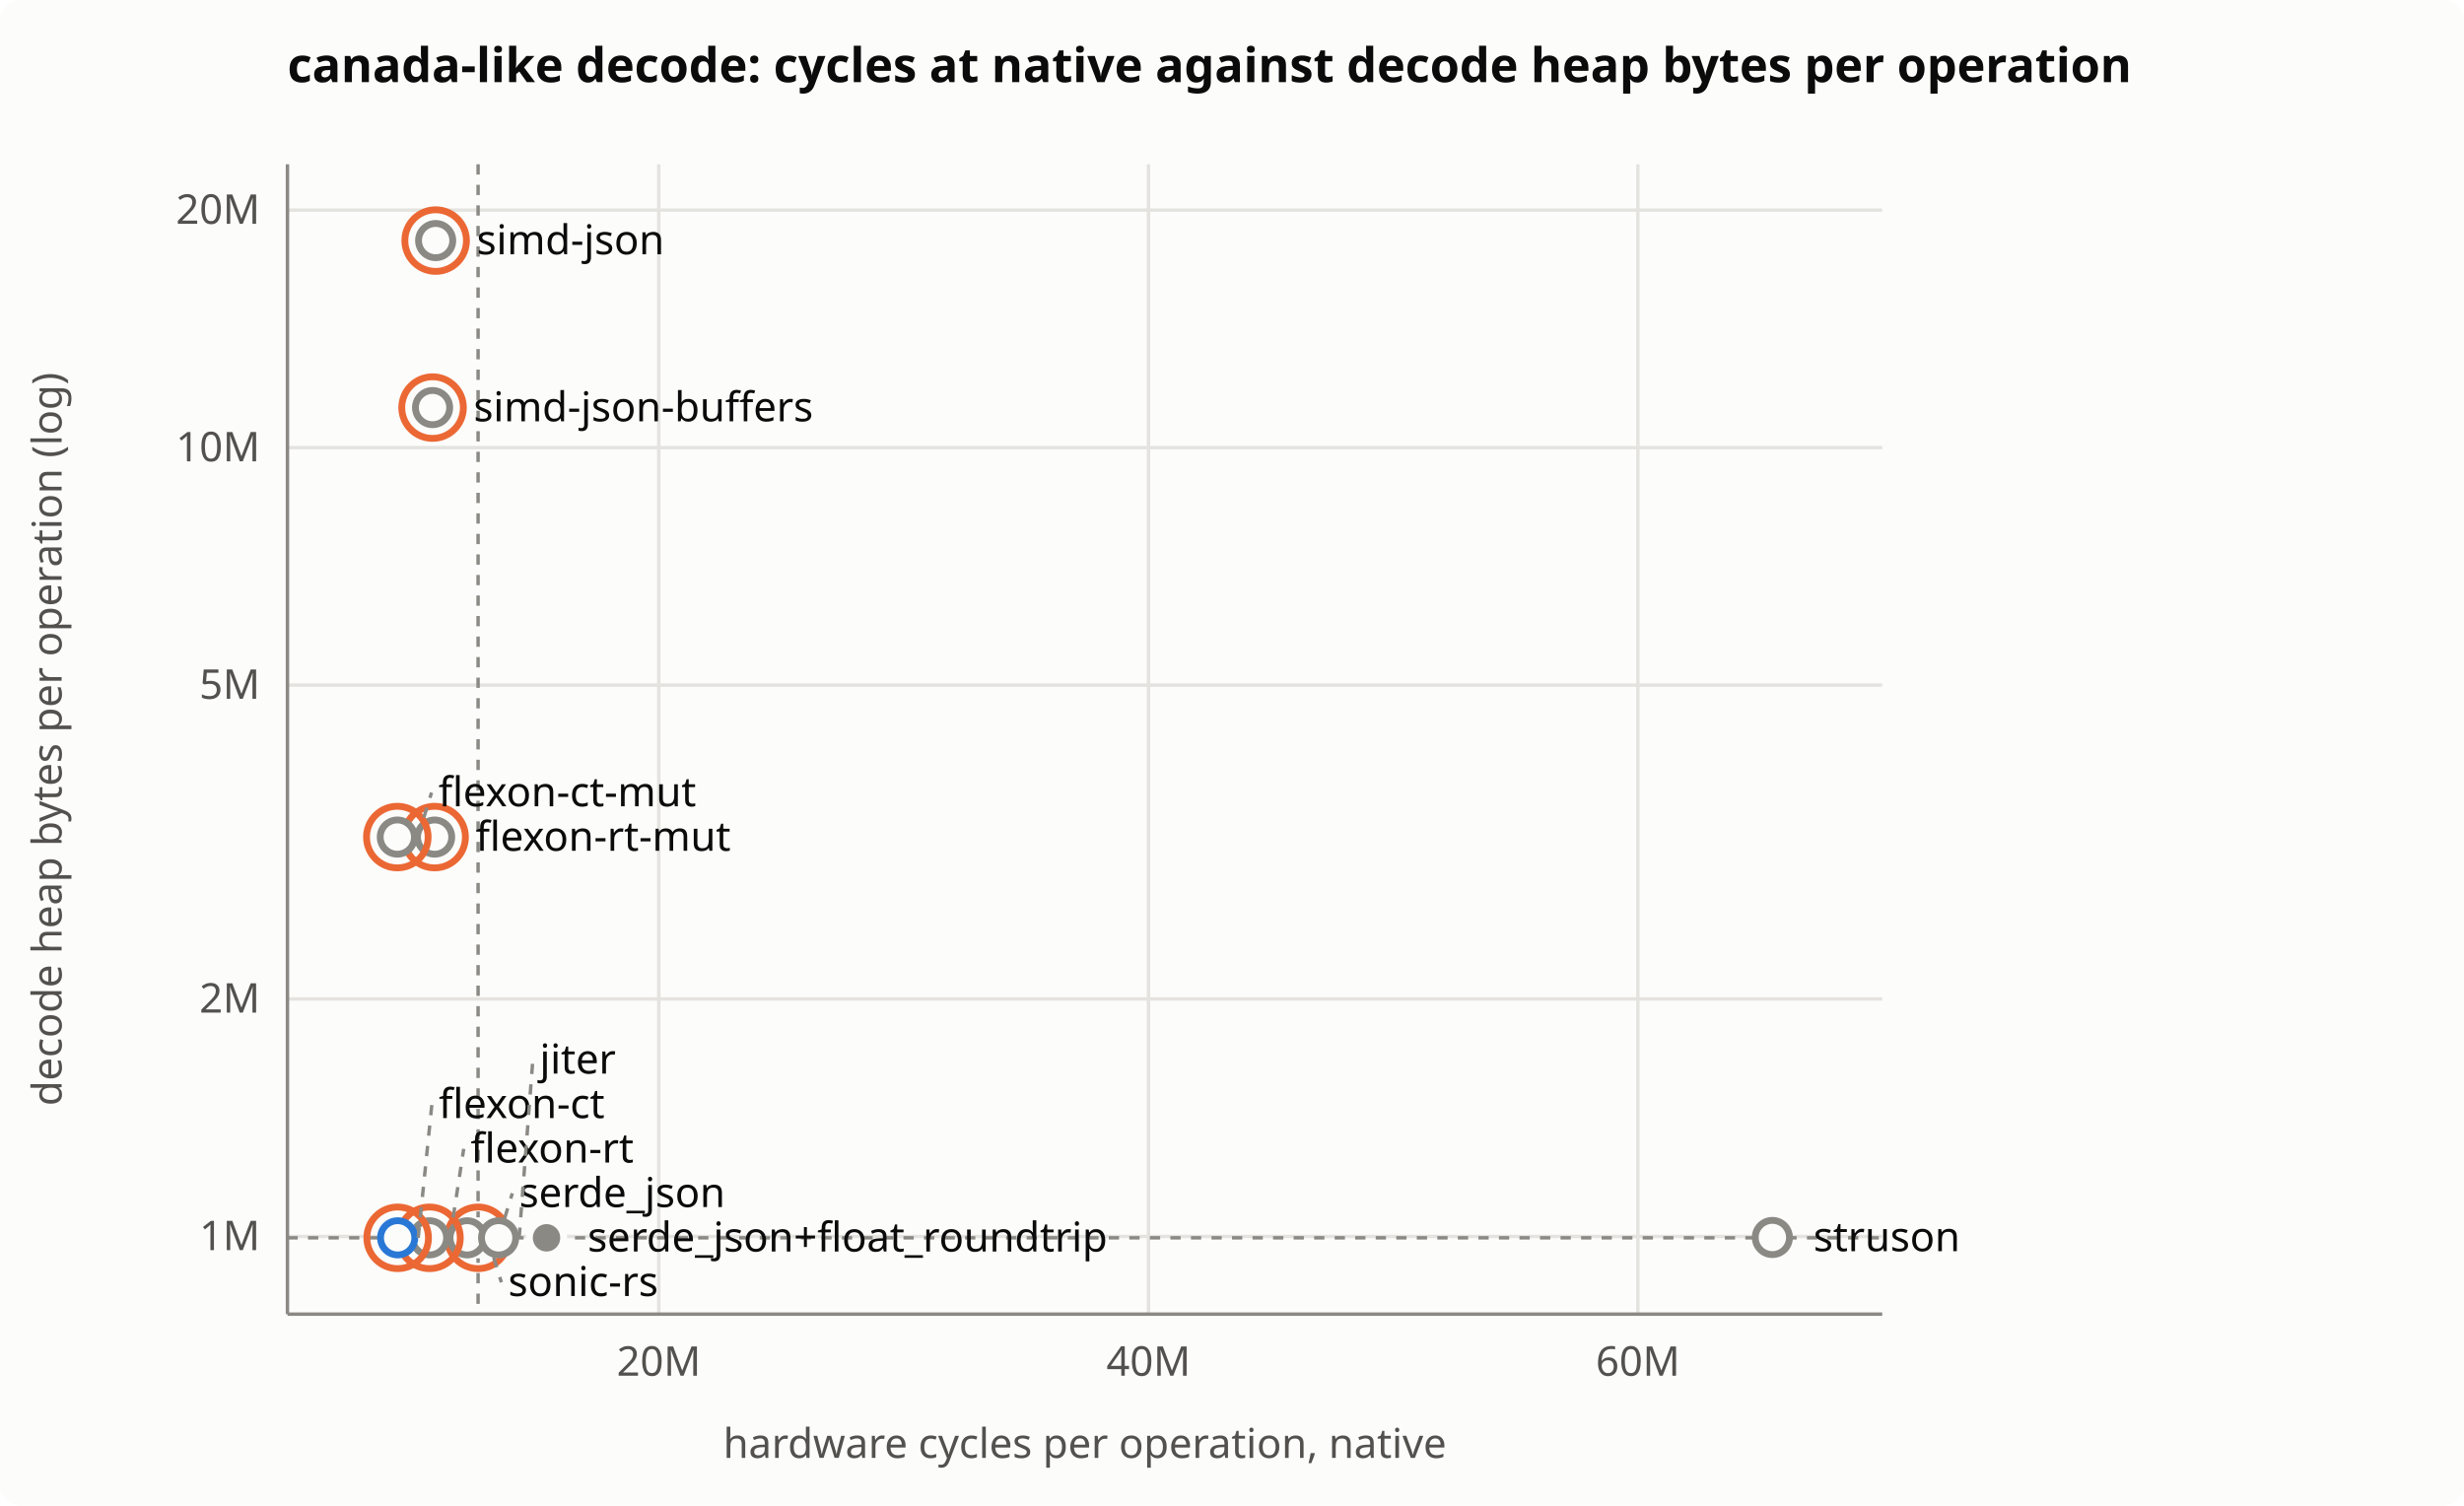
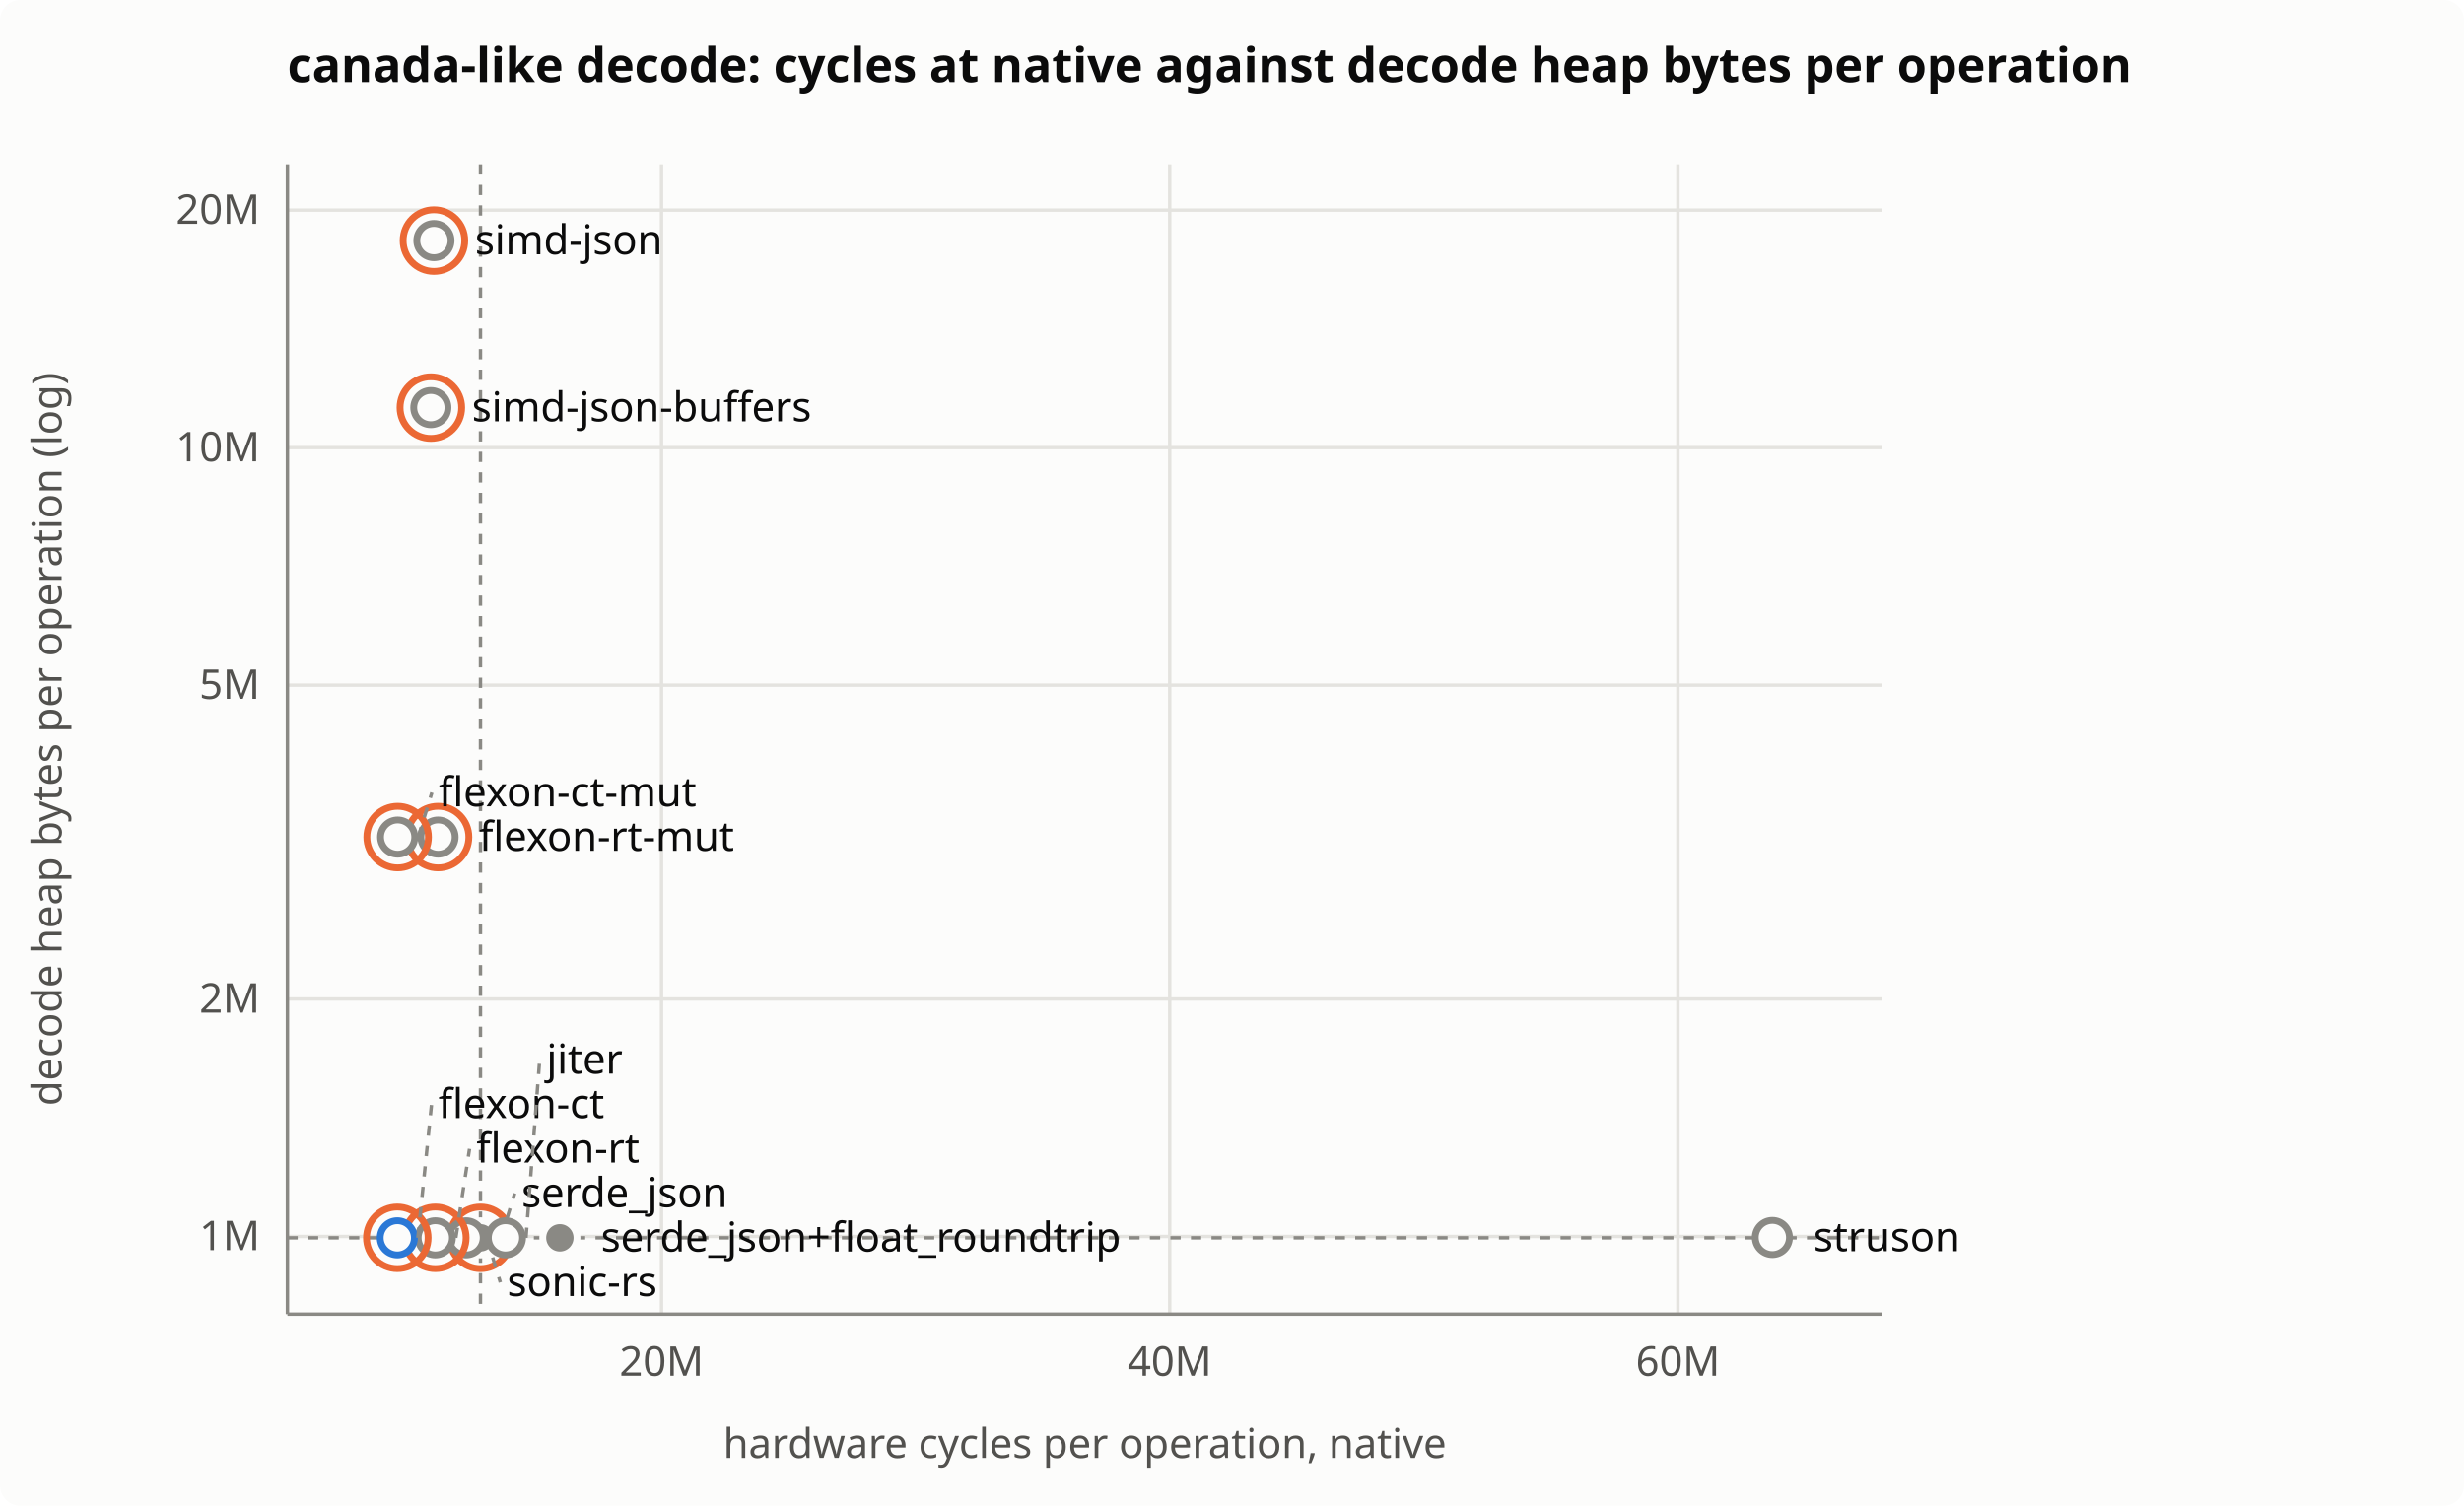
<svg xmlns="http://www.w3.org/2000/svg" viewBox="0 0 720 440" width="720" height="440" role="img" aria-label="canada-like decode: cycles at native against decode heap bytes per operation">
  <style>
.bg{fill:#fcfcfb}.ink{fill:#0b0b0b}.ink2{fill:#52514e}.grid{stroke:#e4e3df;stroke-width:1}
.axis{stroke:#8a8984;stroke-width:1}.ref{stroke:#8a8984;stroke-width:1;stroke-dasharray:3 3}
.front{stroke:#2a78d6;stroke-width:2;fill:none}
.on{fill:#2a78d6;stroke:#fcfcfb;stroke-width:2}.off{fill:#8a8984;stroke:#fcfcfb;stroke-width:2}
.on.hollow{fill:#fcfcfb;stroke:#2a78d6}.off.hollow{fill:#fcfcfb;stroke:#8a8984}
.ring{fill:none;stroke:#eb6834;stroke-width:2}
text{font-family:system-ui,'Segoe UI',sans-serif;font-size:12px}
.title{font-size:14px;font-weight:600}
@media (prefers-color-scheme:dark){
.bg{fill:#1a1a19}.ink{fill:#f0efec}.ink2{fill:#c3c2b7}.grid{stroke:#2e2e2c}.axis,.ref{stroke:#7a7974}
.front{stroke:#3987e5}.on{fill:#3987e5;stroke:#1a1a19}.off{fill:#7a7974;stroke:#1a1a19}
.on.hollow{fill:#1a1a19;stroke:#3987e5}.off.hollow{fill:#1a1a19;stroke:#7a7974}.ring{stroke:#d95926}}
</style>
  <rect class="bg" width="720" height="440" rx="6" />
  <text class="ink title" x="84" y="24">canada-like decode: cycles at native against decode heap bytes per operation</text>
-   <line class="grid" x1="192.5" y1="48" x2="192.5" y2="384.0" />
-   <text class="ink2" x="192.5" y="402.0" text-anchor="middle">20M</text>
-   <line class="grid" x1="335.6" y1="48" x2="335.6" y2="384.0" />
-   <text class="ink2" x="335.6" y="402.0" text-anchor="middle">40M</text>
-   <line class="grid" x1="478.6" y1="48" x2="478.6" y2="384.0" />
-   <text class="ink2" x="478.6" y="402.0" text-anchor="middle">60M</text>
+   <line class="grid" x1="193.3" y1="48" x2="193.3" y2="384.0" />
+   <text class="ink2" x="193.3" y="402.0" text-anchor="middle">20M</text>
+   <line class="grid" x1="341.8" y1="48" x2="341.8" y2="384.0" />
+   <text class="ink2" x="341.8" y="402.0" text-anchor="middle">40M</text>
+   <line class="grid" x1="490.3" y1="48" x2="490.3" y2="384.0" />
+   <text class="ink2" x="490.3" y="402.0" text-anchor="middle">60M</text>
  <line class="grid" x1="84" y1="361.3" x2="550.0" y2="361.3" />
  <text class="ink2" x="76.0" y="365.3" text-anchor="end">1M</text>
  <line class="grid" x1="84" y1="291.9" x2="550.0" y2="291.9" />
  <text class="ink2" x="76.0" y="295.9" text-anchor="end">2M</text>
  <line class="grid" x1="84" y1="200.2" x2="550.0" y2="200.2" />
  <text class="ink2" x="76.0" y="204.2" text-anchor="end">5M</text>
  <line class="grid" x1="84" y1="130.8" x2="550.0" y2="130.8" />
  <text class="ink2" x="76.0" y="134.8" text-anchor="end">10M</text>
  <line class="grid" x1="84" y1="61.4" x2="550.0" y2="61.4" />
  <text class="ink2" x="76.0" y="65.4" text-anchor="end">20M</text>
  <line class="axis" x1="84" y1="384.0" x2="550.0" y2="384.0" />
  <line class="axis" x1="84" y1="48" x2="84" y2="384.0" />
  <text class="ink2" x="317.0" y="426.0" text-anchor="middle">hardware cycles per operation, native</text>
  <text class="ink2" transform="translate(18 216.0) rotate(-90)" text-anchor="middle">decode heap bytes per operation (log)</text>
-   <line class="ref" x1="139.7" y1="48" x2="139.7" y2="384.0" />
+   <line class="ref" x1="140.4" y1="48" x2="140.4" y2="384.0" />
  <line class="ref" x1="84" y1="361.7" x2="550.0" y2="361.7" />
-   <circle class="off hollow" cx="127.3" cy="70.3" r="5" />
-   <circle class="ring" cx="127.3" cy="70.3" r="9" />
-   <text class="ink" x="139.3" y="74.3">simd-json</text>
-   <circle class="off hollow" cx="126.4" cy="119.1" r="5" />
-   <circle class="ring" cx="126.4" cy="119.1" r="9" />
-   <text class="ink" x="138.4" y="123.1">simd-json-buffers</text>
-   <circle class="off hollow" cx="127.0" cy="244.6" r="5" />
-   <circle class="ring" cx="127.0" cy="244.6" r="9" />
-   <text class="ink" x="139.0" y="248.6">flexon-rt-mut</text>
-   <circle class="off hollow" cx="116.1" cy="244.6" r="5" />
-   <circle class="ring" cx="116.1" cy="244.6" r="9" />
-   <line class="ref" x1="122.1" y1="244.6" x2="126.1" y2="231.6" />
-   <text class="ink" x="128.1" y="235.6">flexon-ct-mut</text>
+   <circle class="off hollow" cx="126.8" cy="70.3" r="5" />
+   <circle class="ring" cx="126.8" cy="70.3" r="9" />
+   <text class="ink" x="138.8" y="74.3">simd-json</text>
+   <circle class="off hollow" cx="125.9" cy="119.1" r="5" />
+   <circle class="ring" cx="125.9" cy="119.1" r="9" />
+   <text class="ink" x="137.9" y="123.1">simd-json-buffers</text>
+   <circle class="off hollow" cx="128.0" cy="244.6" r="5" />
+   <circle class="ring" cx="128.0" cy="244.6" r="9" />
+   <text class="ink" x="140.0" y="248.6">flexon-rt-mut</text>
+   <circle class="off hollow" cx="116.2" cy="244.6" r="5" />
+   <circle class="ring" cx="116.2" cy="244.6" r="9" />
+   <line class="ref" x1="122.2" y1="244.6" x2="126.2" y2="231.6" />
+   <text class="ink" x="128.2" y="235.6">flexon-ct-mut</text>
  <circle class="off hollow" cx="517.9" cy="361.6" r="5" />
  <text class="ink" x="529.9" y="365.6">struson</text>
-   <circle class="off" cx="139.7" cy="361.7" r="5" />
-   <circle class="ring" cx="139.7" cy="361.7" r="9" />
-   <line class="ref" x1="145.7" y1="361.7" x2="149.7" y2="348.7" />
-   <text class="ink" x="151.7" y="352.7">serde_json</text>
-   <circle class="off" cx="159.7" cy="361.7" r="5" />
-   <text class="ink" x="171.7" y="365.7">serde_json+float_roundtrip</text>
-   <circle class="off hollow" cx="136.5" cy="361.7" r="5" />
-   <line class="ref" x1="142.5" y1="361.7" x2="146.5" y2="374.7" />
-   <text class="ink" x="148.5" y="378.7">sonic-rs</text>
-   <circle class="off hollow" cx="125.5" cy="361.7" r="5" />
-   <circle class="ring" cx="125.5" cy="361.7" r="9" />
-   <line class="ref" x1="131.5" y1="361.7" x2="135.5" y2="335.7" />
-   <text class="ink" x="137.5" y="339.7">flexon-rt</text>
-   <circle class="on hollow" cx="116.2" cy="361.7" r="5" />
-   <circle class="ring" cx="116.2" cy="361.7" r="9" />
-   <line class="ref" x1="122.2" y1="361.7" x2="126.2" y2="322.7" />
-   <text class="ink" x="128.2" y="326.7">flexon-ct</text>
-   <circle class="off hollow" cx="145.7" cy="361.7" r="5" />
-   <line class="ref" x1="151.7" y1="361.7" x2="155.7" y2="309.7" />
-   <text class="ink" x="157.7" y="313.7">jiter</text>
+   <circle class="off" cx="140.4" cy="361.7" r="5" />
+   <circle class="ring" cx="140.4" cy="361.7" r="9" />
+   <line class="ref" x1="146.4" y1="361.7" x2="150.4" y2="348.7" />
+   <text class="ink" x="152.4" y="352.7">serde_json</text>
+   <circle class="off" cx="163.6" cy="361.7" r="5" />
+   <text class="ink" x="175.6" y="365.7">serde_json+float_roundtrip</text>
+   <circle class="off hollow" cx="136.2" cy="361.7" r="5" />
+   <line class="ref" x1="142.2" y1="361.7" x2="146.2" y2="374.7" />
+   <text class="ink" x="148.2" y="378.7">sonic-rs</text>
+   <circle class="off hollow" cx="127.2" cy="361.7" r="5" />
+   <circle class="ring" cx="127.2" cy="361.7" r="9" />
+   <line class="ref" x1="133.2" y1="361.7" x2="137.2" y2="335.7" />
+   <text class="ink" x="139.2" y="339.7">flexon-rt</text>
+   <circle class="on hollow" cx="116.1" cy="361.7" r="5" />
+   <circle class="ring" cx="116.1" cy="361.7" r="9" />
+   <line class="ref" x1="122.1" y1="361.7" x2="126.1" y2="322.7" />
+   <text class="ink" x="128.1" y="326.7">flexon-ct</text>
+   <circle class="off hollow" cx="147.7" cy="361.7" r="5" />
+   <line class="ref" x1="153.7" y1="361.7" x2="157.7" y2="309.7" />
+   <text class="ink" x="159.7" y="313.7">jiter</text>
</svg>
